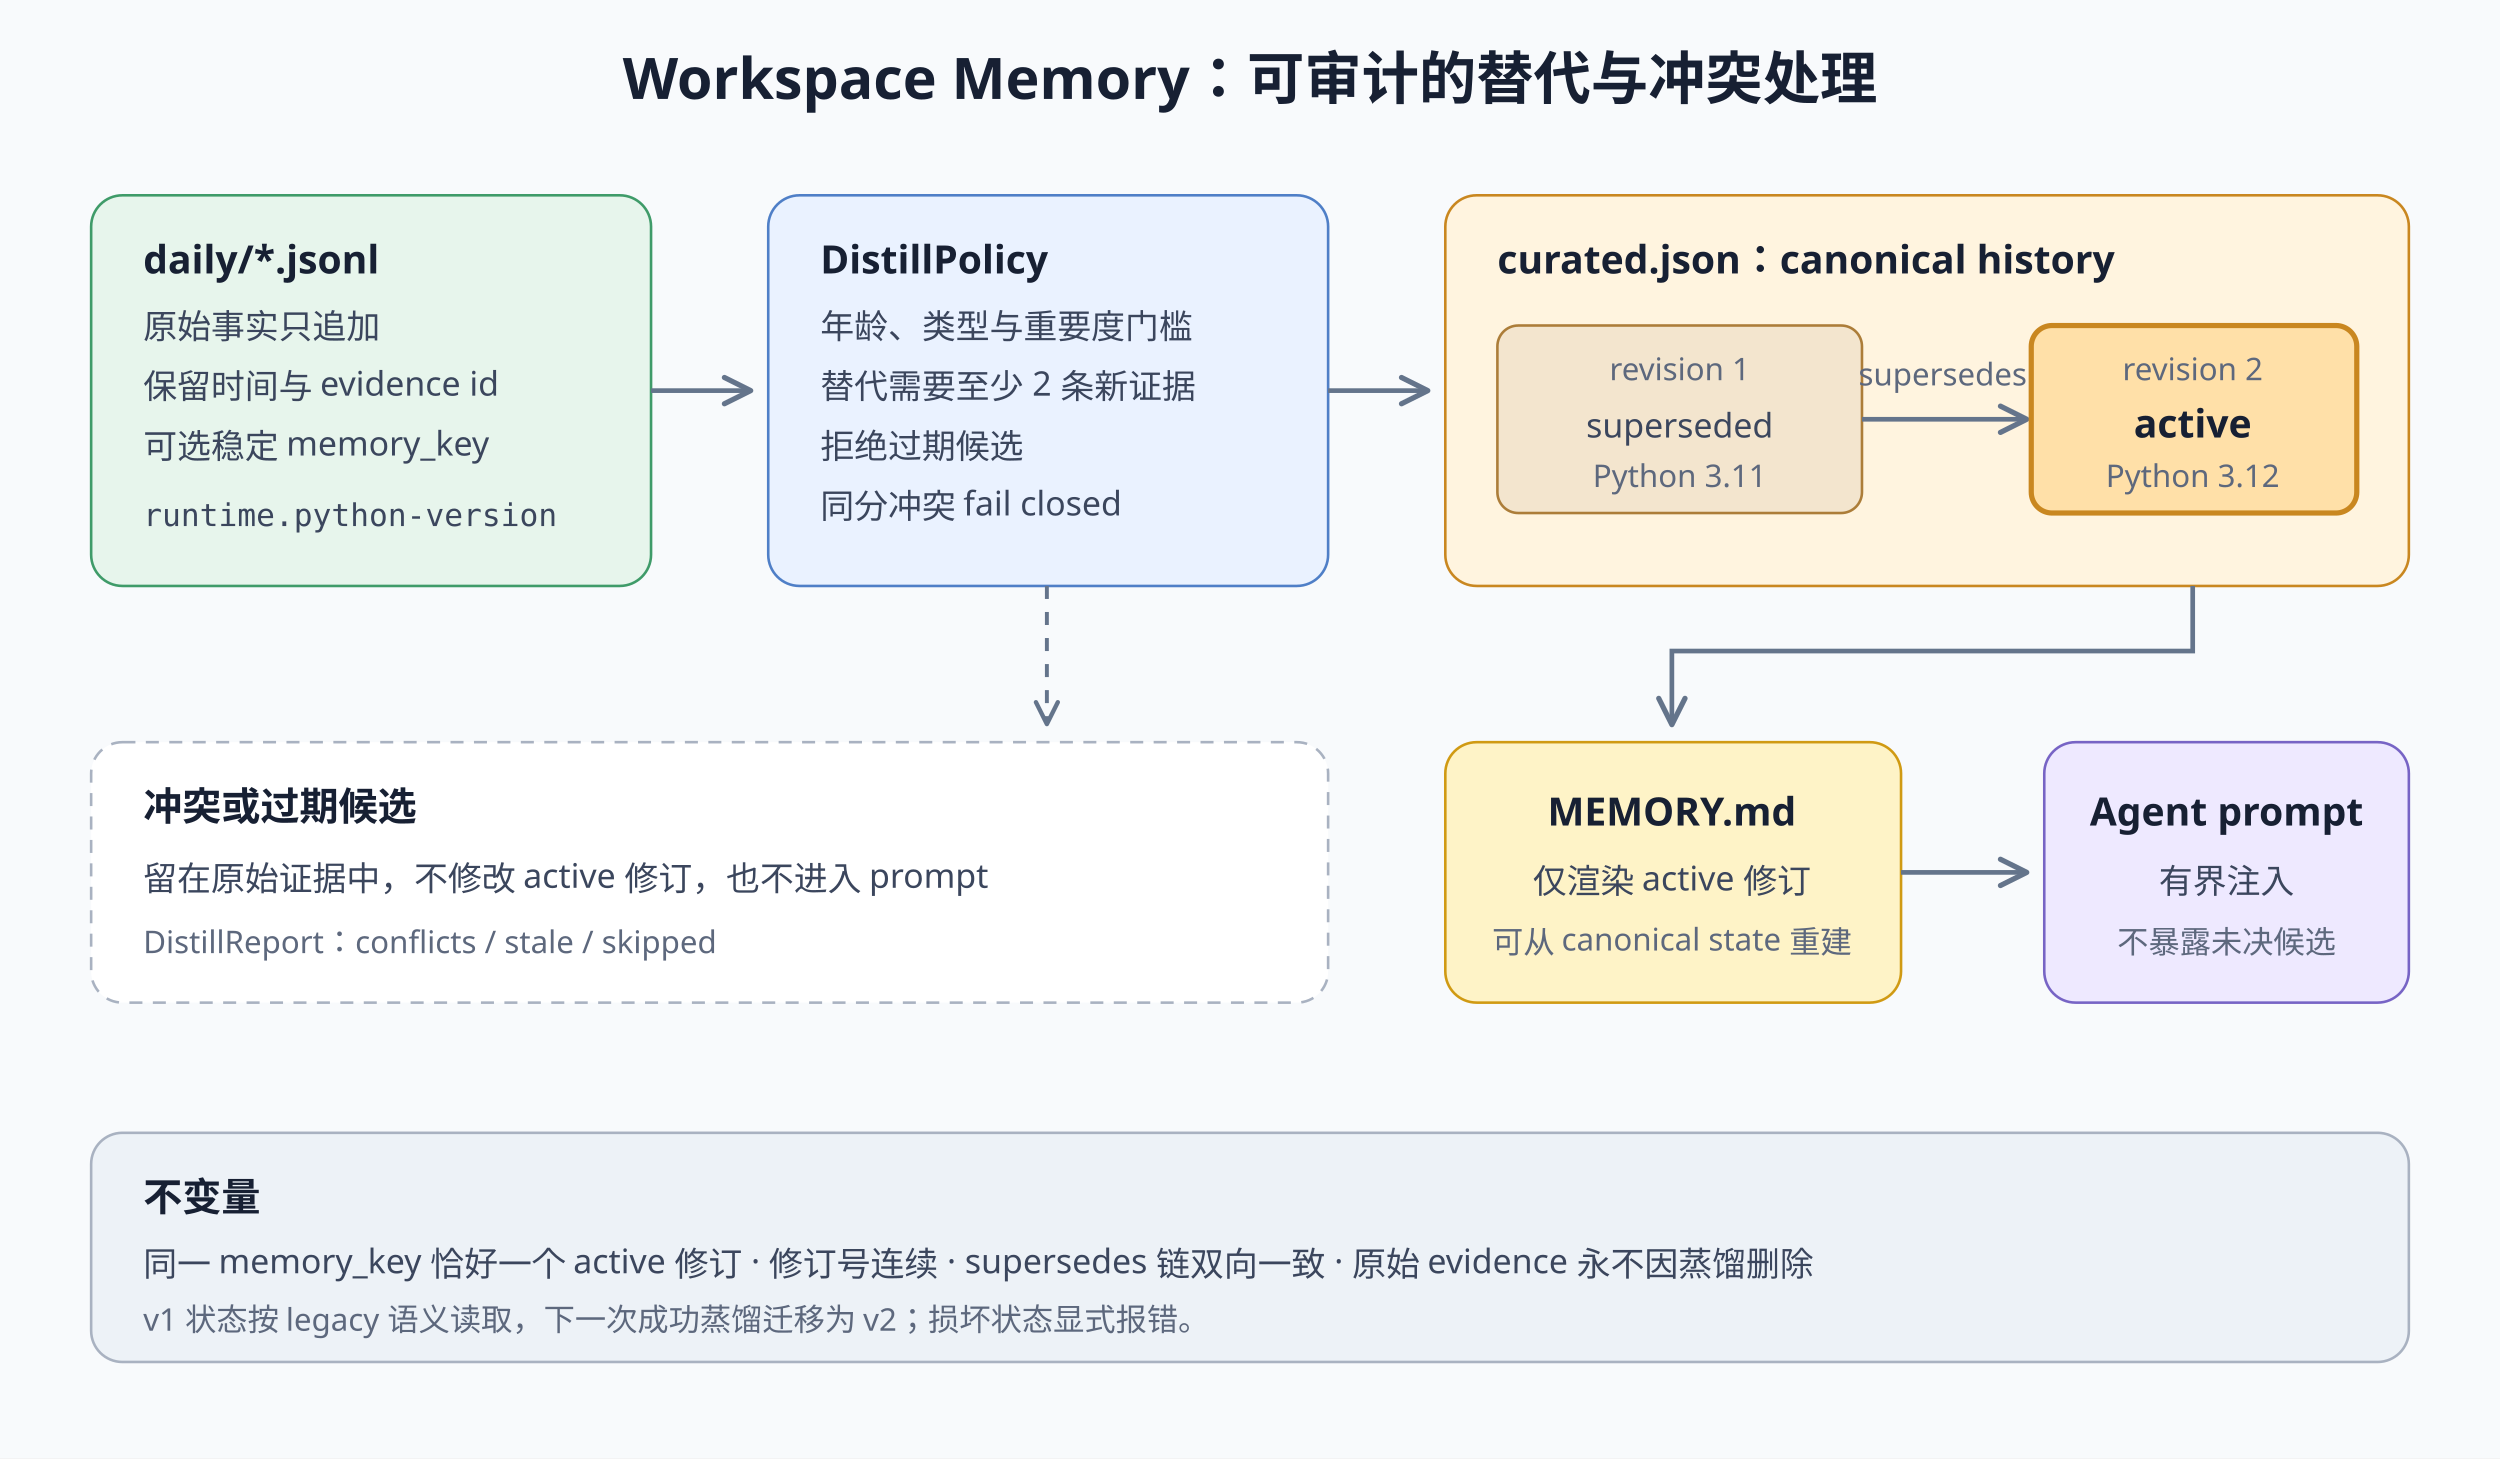
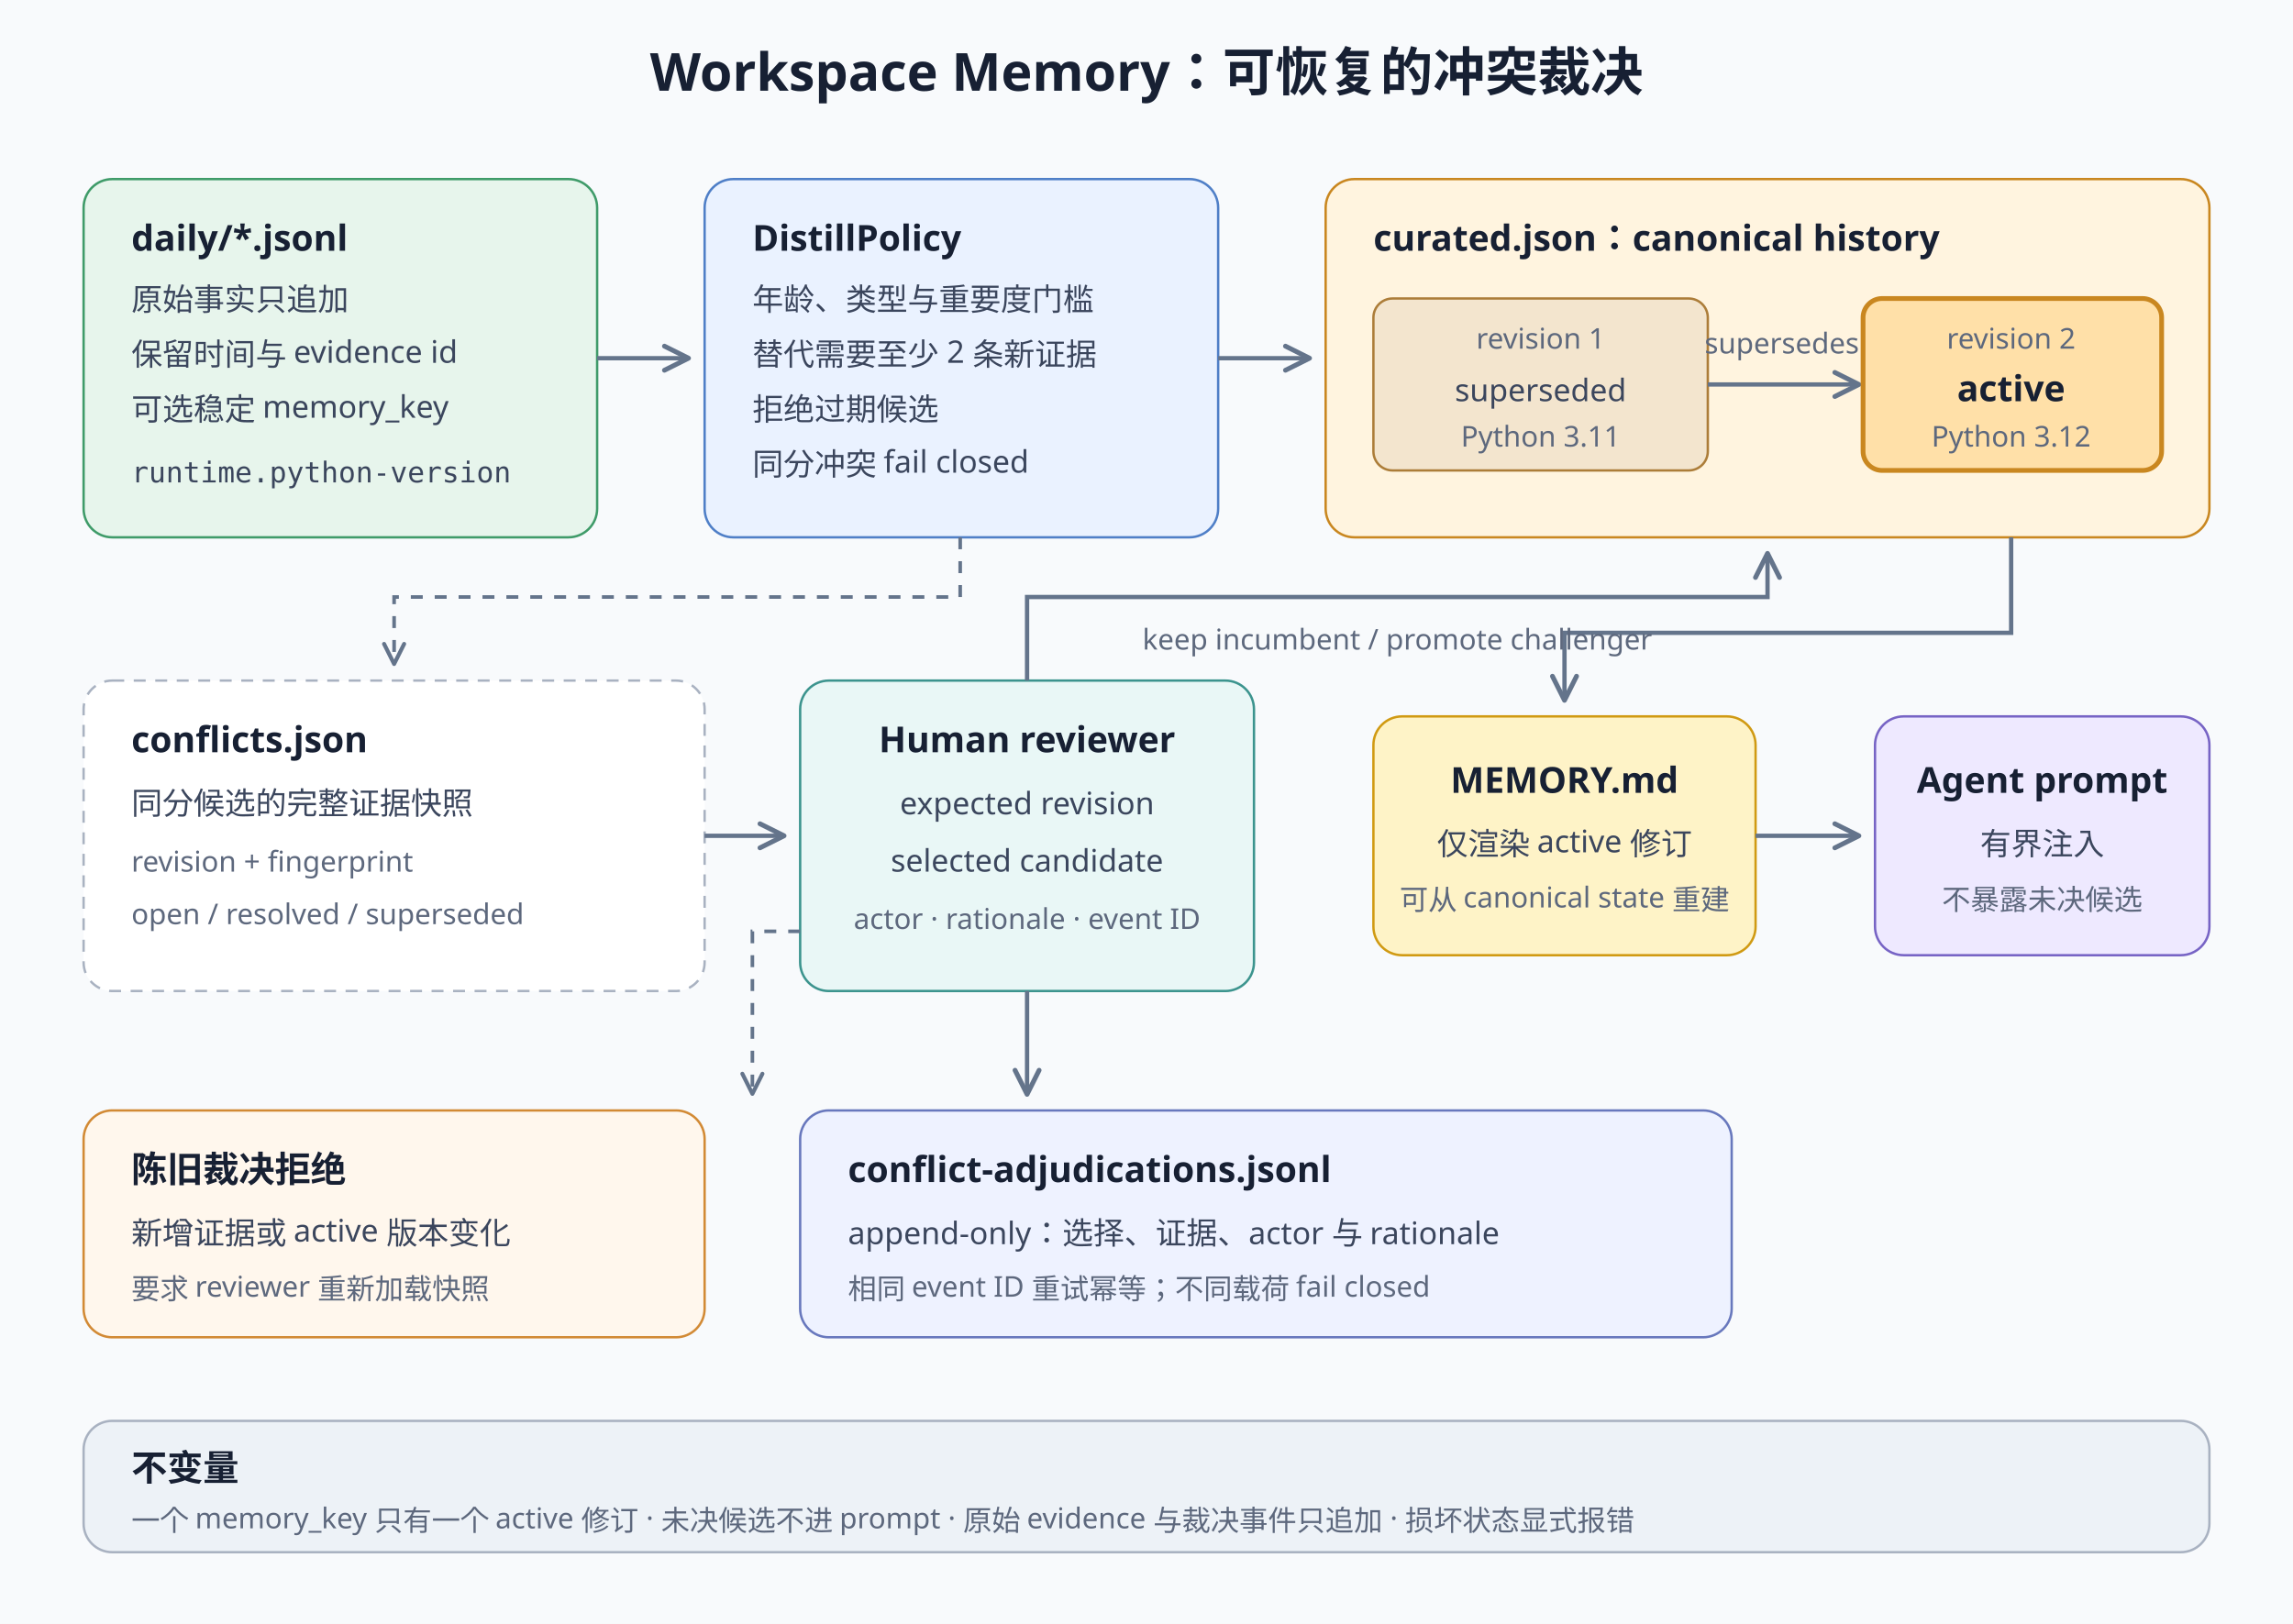
- <svg xmlns="http://www.w3.org/2000/svg" viewBox="0 0 960 560" role="img" aria-labelledby="title desc">
+ <svg xmlns="http://www.w3.org/2000/svg" viewBox="0 0 960 680" role="img" aria-labelledby="title desc">
  <defs>
    <marker id="arrow" viewBox="0 0 10 10" refX="8" refY="5" markerWidth="7" markerHeight="7" orient="auto">
      <path d="M1 1L9 5L1 9" fill="none" stroke="context-stroke" stroke-width="1.6" stroke-linecap="round" stroke-linejoin="round" />
    </marker>
    <style>
      .title{font:600 22px system-ui,sans-serif;fill:#172033}
      .heading{font:600 15px system-ui,sans-serif;fill:#172033}
      .body{font:400 13px system-ui,sans-serif;fill:#3b465d}
      .small{font:400 12px system-ui,sans-serif;fill:#5d687d}
      .mono{font:500 12px ui-monospace,monospace;fill:#3b465d}
      .line{fill:none;stroke:#64748b;stroke-width:1.8;marker-end:url(#arrow)}
      .dash{fill:none;stroke:#64748b;stroke-width:1.5;stroke-dasharray:5 5;marker-end:url(#arrow)}
    </style>
  </defs>
-   <rect width="960" height="560" fill="#f8fafc" />
-   <text class="title" x="480" y="38" text-anchor="middle">Workspace Memory：可审计的替代与冲突处理</text>
+   <rect width="960" height="680" fill="#f8fafc" />
+   <text class="title" x="480" y="38" text-anchor="middle">Workspace Memory：可恢复的冲突裁决</text>
  <rect x="35" y="75" width="215" height="150" rx="12" fill="#e7f5ec" stroke="#3f9b69" />
  <text class="heading" x="55" y="105">daily/*.jsonl</text>
  <text class="body" x="55" y="130">原始事实只追加</text>
  <text class="body" x="55" y="153">保留时间与 evidence id</text>
  <text class="body" x="55" y="176">可选稳定 memory_key</text>
  <text class="mono" x="55" y="202">runtime.python-version</text>
  <rect x="295" y="75" width="215" height="150" rx="12" fill="#eaf2ff" stroke="#4f7fc7" />
  <text class="heading" x="315" y="105">DistillPolicy</text>
  <text class="body" x="315" y="130">年龄、类型与重要度门槛</text>
  <text class="body" x="315" y="153">替代需要至少 2 条新证据</text>
  <text class="body" x="315" y="176">拒绝过期候选</text>
  <text class="body" x="315" y="199">同分冲突 fail closed</text>
  <rect x="555" y="75" width="370" height="150" rx="12" fill="#fff4df" stroke="#c98720" />
  <text class="heading" x="575" y="105">curated.json：canonical history</text>
  <rect x="575" y="125" width="140" height="72" rx="8" fill="#f3e5ce" stroke="#ac7d39" />
  <text class="small" x="645" y="146" text-anchor="middle">revision 1</text>
  <text class="body" x="645" y="168" text-anchor="middle">superseded</text>
  <text class="small" x="645" y="187" text-anchor="middle">Python 3.11</text>
  <path class="line" d="M715 161H777" />
  <text class="small" x="746" y="148" text-anchor="middle">supersedes</text>
  <rect x="780" y="125" width="125" height="72" rx="8" fill="#ffe0a8" stroke="#c98720" stroke-width="2" />
  <text class="small" x="842" y="146" text-anchor="middle">revision 2</text>
  <text class="heading" x="842" y="168" text-anchor="middle">active</text>
  <text class="small" x="842" y="187" text-anchor="middle">Python 3.12</text>
  <path class="line" d="M250 150H287" />
  <path class="line" d="M510 150H547" />
-   <rect x="555" y="285" width="175" height="100" rx="12" fill="#fef3c7" stroke="#d09a13" />
-   <text class="heading" x="642" y="317" text-anchor="middle">MEMORY.md</text>
-   <text class="body" x="642" y="343" text-anchor="middle">仅渲染 active 修订</text>
-   <text class="small" x="642" y="366" text-anchor="middle">可从 canonical state 重建</text>
-   <rect x="785" y="285" width="140" height="100" rx="12" fill="#eee9ff" stroke="#7764c5" />
-   <text class="heading" x="855" y="317" text-anchor="middle">Agent prompt</text>
-   <text class="body" x="855" y="343" text-anchor="middle">有界注入</text>
-   <text class="small" x="855" y="366" text-anchor="middle">不暴露未决候选</text>
-   <path class="line" d="M842 225V250H642V277" />
-   <path class="line" d="M730 335H777" />
-   <rect x="35" y="285" width="475" height="100" rx="12" fill="#fff" stroke="#a9b2c1" stroke-dasharray="5 4" />
-   <text class="heading" x="55" y="315">冲突或过期候选</text>
-   <text class="body" x="55" y="342">留在原始证据中，不修改 active 修订，也不进入 prompt</text>
-   <text class="small" x="55" y="366">DistillReport：conflicts / stale / skipped</text>
-   <path class="dash" d="M402 225V277" />
-   <rect x="35" y="435" width="890" height="88" rx="12" fill="#edf2f7" stroke="#a9b2c1" />
-   <text class="heading" x="55" y="465">不变量</text>
-   <text class="body" x="55" y="490">同一 memory_key 恰好一个 active 修订 · 修订号连续 · supersedes 链双向一致 · 原始 evidence 永不因蒸馏删除</text>
-   <text class="small" x="55" y="511">v1 状态按 legacy 语义读取，下一次成功蒸馏迁移为 v2；损坏状态显式报错。</text>
+   <rect x="575" y="300" width="160" height="100" rx="12" fill="#fef3c7" stroke="#d09a13" />
+   <text class="heading" x="655" y="332" text-anchor="middle">MEMORY.md</text>
+   <text class="body" x="655" y="358" text-anchor="middle">仅渲染 active 修订</text>
+   <text class="small" x="655" y="381" text-anchor="middle">可从 canonical state 重建</text>
+   <rect x="785" y="300" width="140" height="100" rx="12" fill="#eee9ff" stroke="#7764c5" />
+   <text class="heading" x="855" y="332" text-anchor="middle">Agent prompt</text>
+   <text class="body" x="855" y="358" text-anchor="middle">有界注入</text>
+   <text class="small" x="855" y="381" text-anchor="middle">不暴露未决候选</text>
+   <path class="line" d="M842 225V265H655V292" />
+   <path class="line" d="M735 350H777" />
+   <rect x="35" y="285" width="260" height="130" rx="12" fill="#fff" stroke="#a9b2c1" stroke-dasharray="5 4" />
+   <text class="heading" x="55" y="315">conflicts.json</text>
+   <text class="body" x="55" y="341">同分候选的完整证据快照</text>
+   <text class="small" x="55" y="365">revision + fingerprint</text>
+   <text class="small" x="55" y="387">open / resolved / superseded</text>
+   <path class="dash" d="M402 225V250H165V277" />
+   <rect x="335" y="285" width="190" height="130" rx="12" fill="#e9f7f6" stroke="#3c948e" />
+   <text class="heading" x="430" y="315" text-anchor="middle">Human reviewer</text>
+   <text class="body" x="430" y="341" text-anchor="middle">expected revision</text>
+   <text class="body" x="430" y="365" text-anchor="middle">selected candidate</text>
+   <text class="small" x="430" y="389" text-anchor="middle">actor · rationale · event ID</text>
+   <path class="line" d="M295 350H327" />
+   <path class="line" d="M430 285V250H740V233" />
+   <text class="small" x="585" y="272" text-anchor="middle">keep incumbent / promote challenger</text>
+   <rect x="335" y="465" width="390" height="95" rx="12" fill="#eef2ff" stroke="#6878bd" />
+   <text class="heading" x="355" y="495">conflict-adjudications.jsonl</text>
+   <text class="body" x="355" y="521">append-only：选择、证据、actor 与 rationale</text>
+   <text class="small" x="355" y="544">相同 event ID 重试幂等；不同载荷 fail closed</text>
+   <path class="line" d="M430 415V457" />
+   <rect x="35" y="465" width="260" height="95" rx="12" fill="#fff7ed" stroke="#d28a35" />
+   <text class="heading" x="55" y="495">陈旧裁决拒绝</text>
+   <text class="body" x="55" y="521">新增证据或 active 版本变化</text>
+   <text class="small" x="55" y="544">要求 reviewer 重新加载快照</text>
+   <path class="dash" d="M335 390H315V457" />
+   <rect x="35" y="595" width="890" height="55" rx="12" fill="#edf2f7" stroke="#a9b2c1" />
+   <text class="heading" x="55" y="620">不变量</text>
+   <text class="small" x="55" y="641">一个 memory_key 只有一个 active 修订 · 未决候选不进 prompt · 原始 evidence 与裁决事件只追加 · 损坏状态显式报错</text>
</svg>
